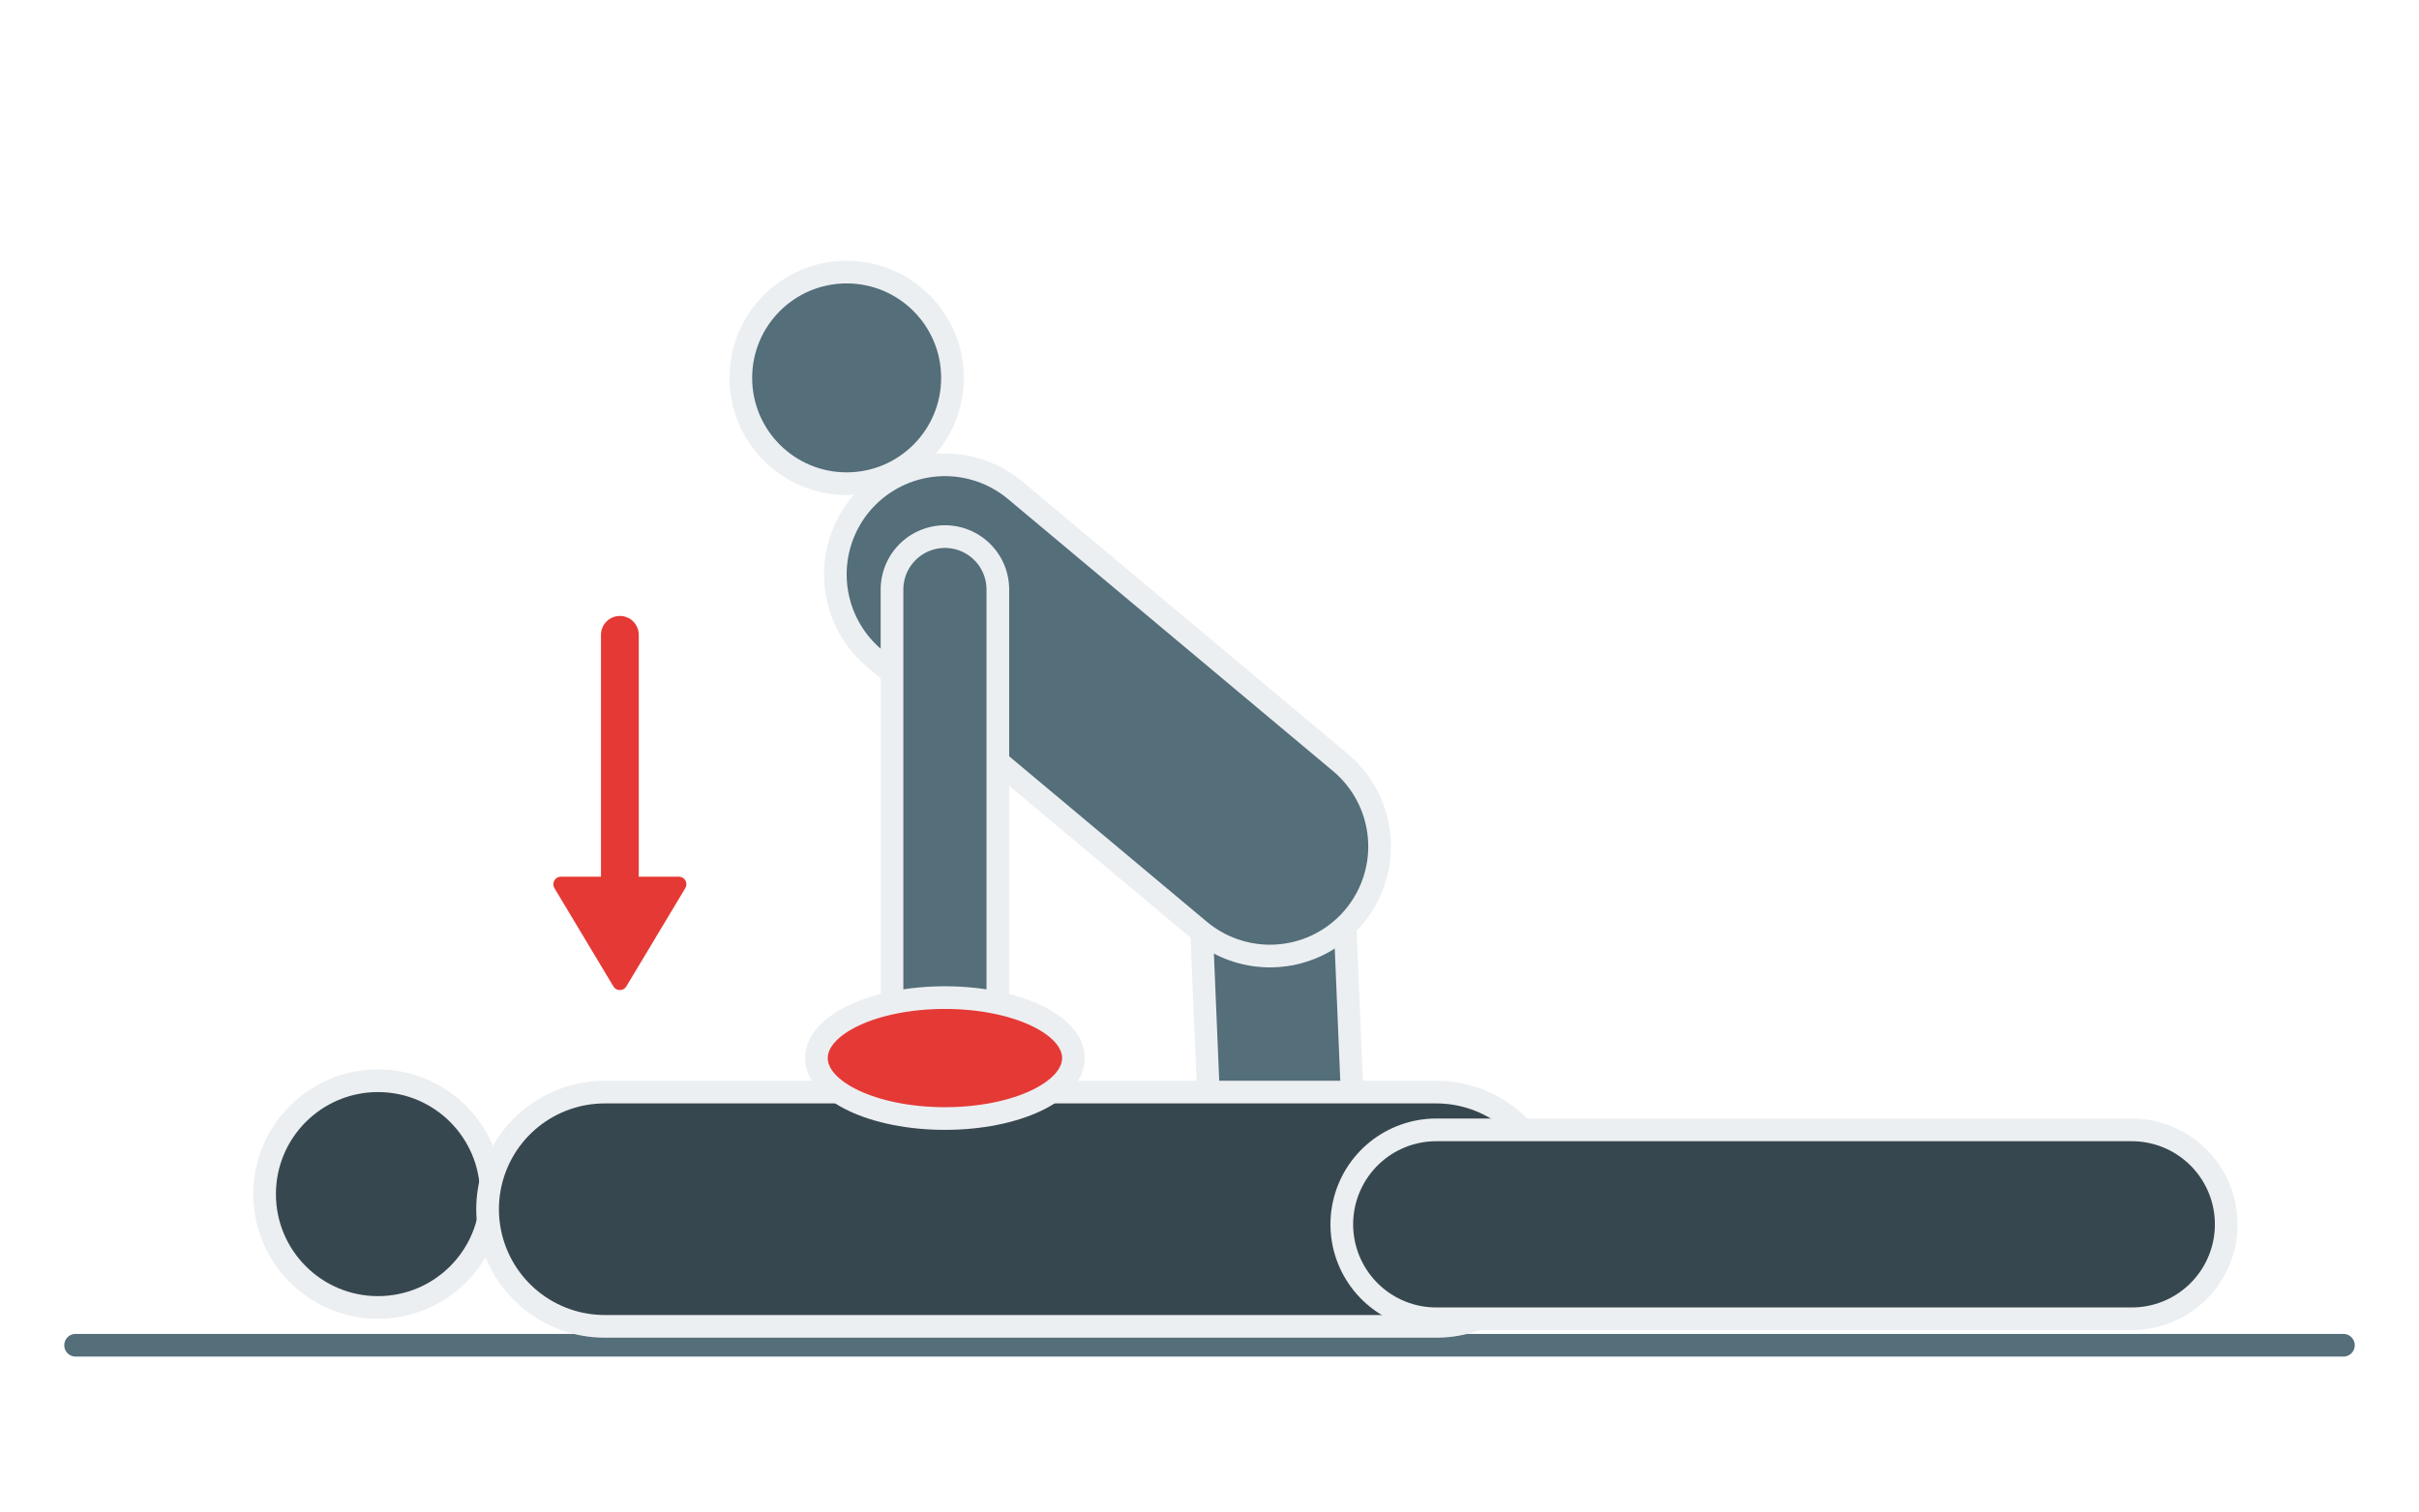
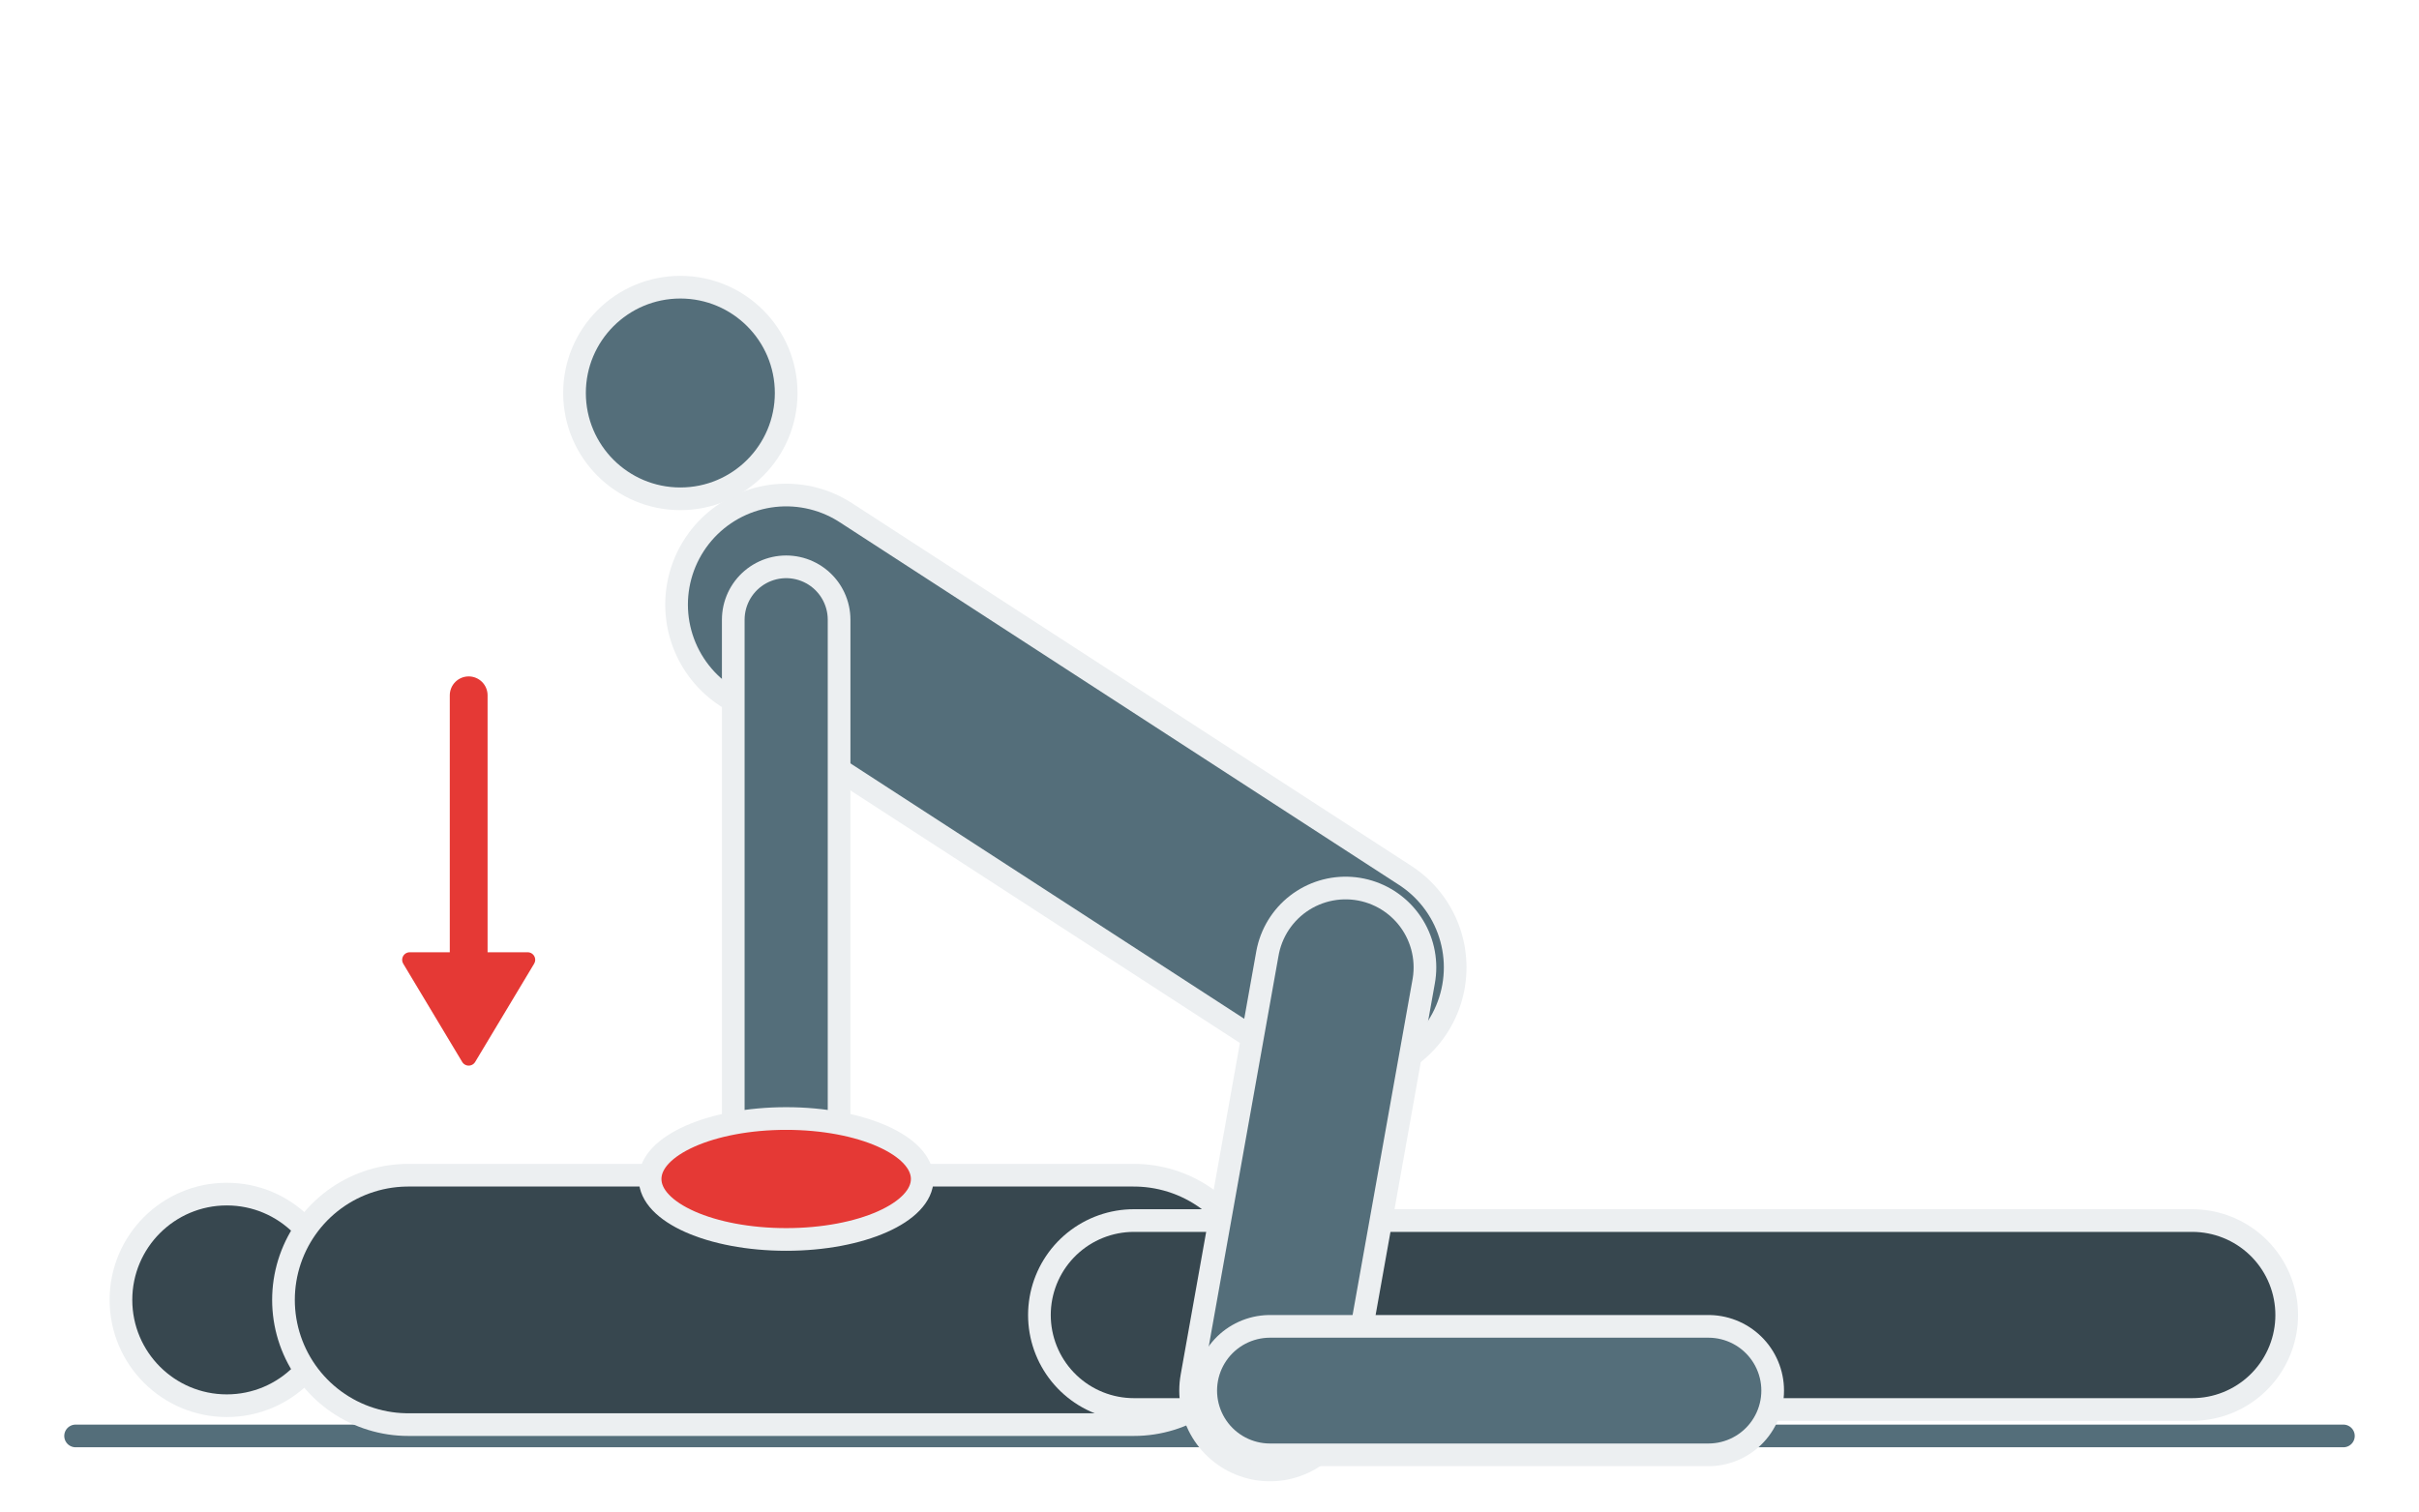
<svg xmlns="http://www.w3.org/2000/svg" viewBox="0 0 320 200" width="320" height="200">
-   <path d="M10 178 H310" stroke="#546E7A" stroke-width="3" stroke-linecap="round" fill="none" />
-   <path d="M168 112 L170 160" fill="none" stroke="#ECEFF1" stroke-width="22" stroke-linecap="round" stroke-linejoin="round" />
-   <path d="M168 112 L170 160" fill="none" stroke="#546E7A" stroke-width="16" stroke-linecap="round" stroke-linejoin="round" />
-   <path d="M170 160 L240 160" fill="none" stroke="#ECEFF1" stroke-width="20" stroke-linecap="round" stroke-linejoin="round" />
-   <path d="M170 160 L240 160" fill="none" stroke="#546E7A" stroke-width="14" stroke-linecap="round" stroke-linejoin="round" />
-   <path d="M125 76 L168 112" fill="none" stroke="#ECEFF1" stroke-width="32" stroke-linecap="round" stroke-linejoin="round" />
-   <path d="M125 76 L168 112" fill="none" stroke="#546E7A" stroke-width="26" stroke-linecap="round" stroke-linejoin="round" />
-   <circle cx="112" cy="50" r="14" fill="#546E7A" stroke="#ECEFF1" stroke-width="3" />
-   <circle cx="50" cy="158" r="15" fill="#37474F" stroke="#ECEFF1" stroke-width="3" />
-   <path d="M80 160 L190 160" fill="none" stroke="#ECEFF1" stroke-width="34" stroke-linecap="round" stroke-linejoin="round" />
-   <path d="M80 160 L190 160" fill="none" stroke="#37474F" stroke-width="28" stroke-linecap="round" stroke-linejoin="round" />
-   <path d="M190 162 L282 162" fill="none" stroke="#ECEFF1" stroke-width="28" stroke-linecap="round" stroke-linejoin="round" />
-   <path d="M190 162 L282 162" fill="none" stroke="#37474F" stroke-width="22" stroke-linecap="round" stroke-linejoin="round" />
-   <path d="M125 78 L125 136" fill="none" stroke="#ECEFF1" stroke-width="17" stroke-linecap="round" stroke-linejoin="round" />
-   <path d="M125 78 L125 136" fill="none" stroke="#546E7A" stroke-width="11" stroke-linecap="round" stroke-linejoin="round" />
-   <ellipse cx="125" cy="140" rx="17" ry="8" fill="#E53935" stroke="#ECEFF1" stroke-width="3" />
-   <path d="M82 84 L82.0 117.0" stroke="#E53935" stroke-width="5" stroke-linecap="round" fill="none" />
-   <path d="M82 130 L74.2 117.0 L89.8 117.0 Z" fill="#E53935" stroke="#E53935" stroke-width="2" stroke-linejoin="round" />
+   <path d="M10 190 H310" stroke="#546E7A" stroke-width="3" stroke-linecap="round" fill="none" />
+   <circle cx="30" cy="172" r="14" fill="#37474F" stroke="#ECEFF1" stroke-width="3" />
+   <path d="M54 172 L150 172" fill="none" stroke="#ECEFF1" stroke-width="36" stroke-linecap="round" stroke-linejoin="round" />
+   <path d="M54 172 L150 172" fill="none" stroke="#37474F" stroke-width="30" stroke-linecap="round" stroke-linejoin="round" />
+   <path d="M150 174 L290 174" fill="none" stroke="#ECEFF1" stroke-width="28" stroke-linecap="round" stroke-linejoin="round" />
+   <path d="M150 174 L290 174" fill="none" stroke="#37474F" stroke-width="22" stroke-linecap="round" stroke-linejoin="round" />
+   <path d="M104 80 L178 128" fill="none" stroke="#ECEFF1" stroke-width="32" stroke-linecap="round" stroke-linejoin="round" />
+   <path d="M104 80 L178 128" fill="none" stroke="#546E7A" stroke-width="26" stroke-linecap="round" stroke-linejoin="round" />
+   <circle cx="90" cy="52" r="14" fill="#546E7A" stroke="#ECEFF1" stroke-width="3" />
+   <path d="M178 128 L168 184" fill="none" stroke="#ECEFF1" stroke-width="24" stroke-linecap="round" stroke-linejoin="round" />
+   <path d="M178 128 L168 184" fill="none" stroke="#546E7A" stroke-width="18" stroke-linecap="round" stroke-linejoin="round" />
+   <path d="M168 184 L226 184" fill="none" stroke="#ECEFF1" stroke-width="20" stroke-linecap="round" stroke-linejoin="round" />
+   <path d="M168 184 L226 184" fill="none" stroke="#546E7A" stroke-width="14" stroke-linecap="round" stroke-linejoin="round" />
+   <path d="M104 82 L104 150" fill="none" stroke="#ECEFF1" stroke-width="17" stroke-linecap="round" stroke-linejoin="round" />
+   <path d="M104 82 L104 150" fill="none" stroke="#546E7A" stroke-width="11" stroke-linecap="round" stroke-linejoin="round" />
+   <ellipse cx="104" cy="156" rx="18" ry="8" fill="#E53935" stroke="#ECEFF1" stroke-width="3" />
+   <path d="M62 92 L62.0 127.0" stroke="#E53935" stroke-width="5" stroke-linecap="round" fill="none" />
+   <path d="M62 140 L54.2 127.0 L69.8 127.0 Z" fill="#E53935" stroke="#E53935" stroke-width="2" stroke-linejoin="round" />
</svg>
